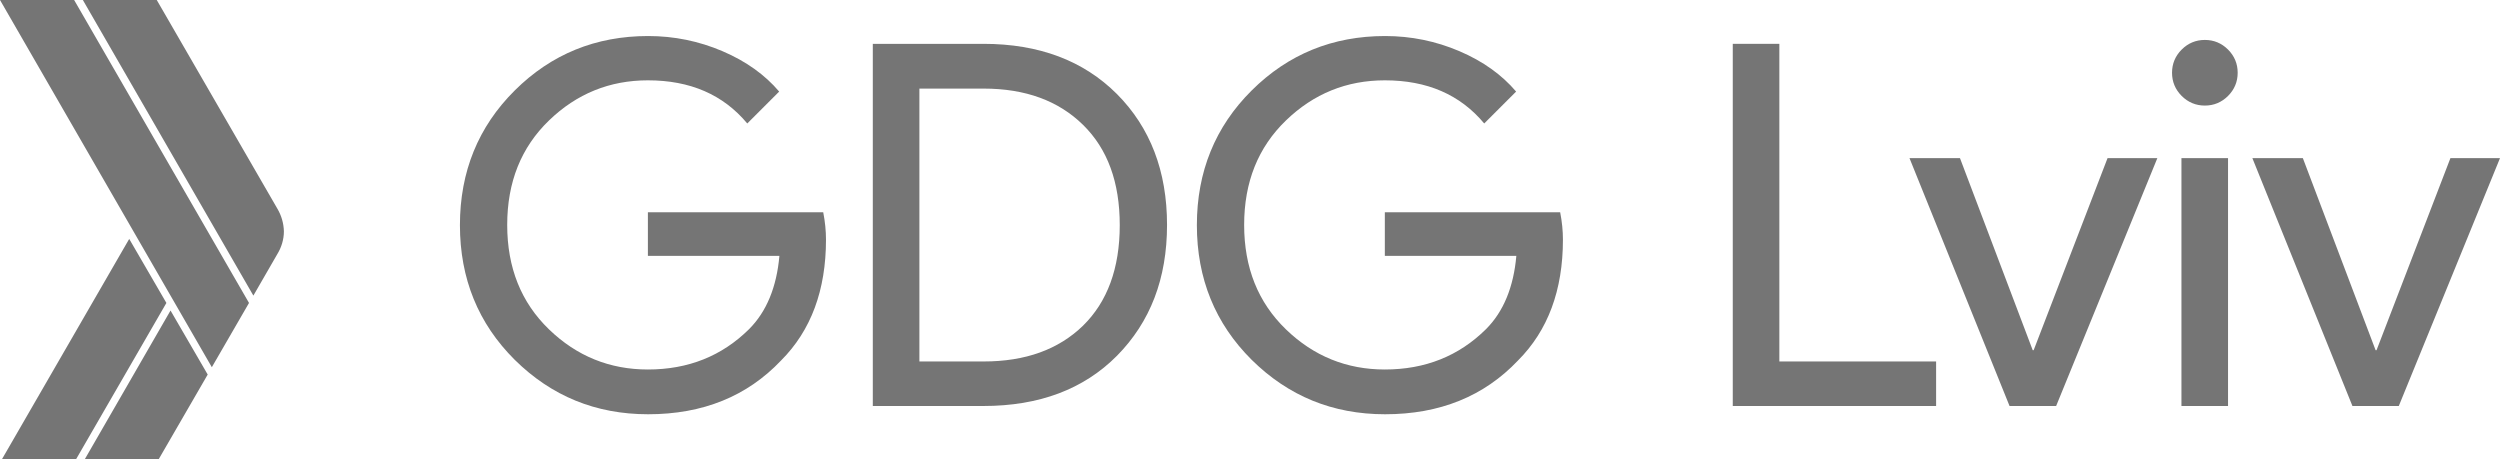
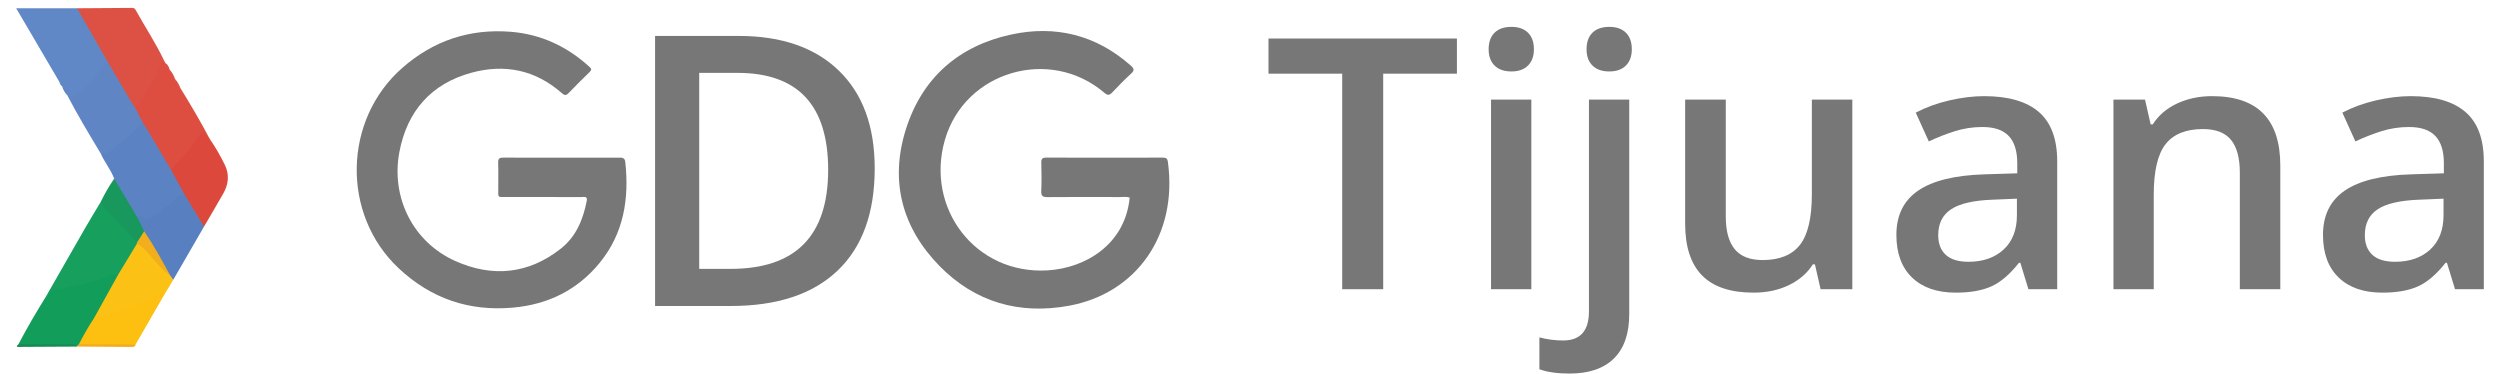
- <svg xmlns="http://www.w3.org/2000/svg" id="Layer_4" viewBox="95 151 1089.3 200">
-   <style>.st0{fill:#757575;}</style>
-   <g id="XMLID_6_">
-     <path id="XMLID_3_" class="st0" d="M454.9 255.4c0 22-6.5 39.6-19.6 52.7-14.8 15.6-34.1 23.4-57.9 23.4-22.8 0-42.1-7.9-58.1-23.7-15.9-15.8-23.9-35.4-23.9-58.7s8-42.9 23.9-58.7 35.3-23.7 58.1-23.7c11.3 0 22.1 2.2 32.4 6.6 10.3 4.4 18.5 10.3 24.7 17.6l-13.9 13.9c-10.5-12.6-24.9-18.8-43.3-18.8-16.6 0-31 5.8-43.1 17.5-12.1 11.7-18.2 26.8-18.2 45.5s6.1 33.8 18.2 45.5c12.1 11.7 26.5 17.5 43.1 17.5 17.6 0 32.3-5.9 44.1-17.6 7.6-7.6 12-18.3 13.2-31.9h-57.3v-19h76.4c.8 4.1 1.2 8.1 1.2 11.9z" />
-     <path id="XMLID_20_" class="st0" d="M475.3 327.9V170.1h48.2c24.2 0 43.6 7.3 58.2 21.9 14.5 14.6 21.8 33.6 21.8 57s-7.3 42.3-21.8 57c-14.5 14.6-33.9 21.9-58.2 21.9h-48.2zm20.3-19.4h28c18.2 0 32.6-5.2 43.3-15.6 10.6-10.4 16-25 16-43.8 0-18.7-5.3-33.2-16-43.7s-25.1-15.8-43.3-15.8h-28v118.9z" />
-     <path id="XMLID_23_" class="st0" d="M776 255.4c0 22-6.5 39.6-19.6 52.7-14.8 15.6-34.1 23.4-57.9 23.4-22.8 0-42.1-7.9-58.1-23.7-15.9-15.8-23.9-35.4-23.9-58.7s8-42.9 23.9-58.7 35.3-23.7 58.1-23.7c11.3 0 22.1 2.2 32.4 6.6 10.3 4.4 18.5 10.3 24.7 17.6l-13.9 13.9c-10.5-12.6-24.9-18.8-43.3-18.8-16.6 0-31 5.8-43.1 17.5s-18.2 26.8-18.2 45.5 6.1 33.8 18.2 45.5 26.5 17.5 43.1 17.5c17.6 0 32.3-5.9 44.1-17.6 7.6-7.6 12-18.3 13.2-31.9h-57.3v-19h76.4c.8 4.1 1.2 8.1 1.2 11.9z" />
-     <path id="XMLID_25_" class="st0" d="M850 327.9V170.1h20.3v138.4h68.3v19.4H850z" />
-     <path id="XMLID_27_" class="st0" d="M970.6 327.9l-43.6-108h22l31.7 83.7h.4l32.2-83.7h21.7l-44.1 108h-20.3z" />
-     <path id="XMLID_29_" class="st0" d="M1065.8 192.8c-2.8 2.8-6.2 4.2-10.1 4.2-3.9 0-7.3-1.4-10.1-4.2-2.8-2.8-4.2-6.2-4.2-10.1 0-3.9 1.4-7.3 4.2-10.1 2.8-2.8 6.2-4.2 10.1-4.2 3.9 0 7.3 1.4 10.1 4.2 2.8 2.8 4.2 6.2 4.2 10.1 0 3.9-1.4 7.3-4.2 10.1zm0 135.1h-20.3v-108h20.3v108z" />
-     <path id="XMLID_32_" class="st0" d="M1120 327.9l-43.6-108h22l31.7 83.7h.4l32.2-83.7h21.6l-44.1 108H1120z" />
+ <svg xmlns="http://www.w3.org/2000/svg" version="1.1" id="Layer_1" x="0px" y="0px" width="870px" height="130px" viewBox="0 0 870 130" enable-background="new 0 0 870 130" xml:space="preserve">
+   <g>
+     <g>
+       <path fill-rule="evenodd" clip-rule="evenodd" fill="#777777" d="M195.263,54.871c6.685,0,13.37,0.012,20.055-0.01    c1.138-0.004,2.106-0.049,2.277,1.51c1.412,12.84-0.547,24.9-8.945,35.139c-7.719,9.412-17.878,14.426-30.042,15.533    c-15.356,1.398-28.604-3.145-39.84-13.658c-20.059-18.77-19.38-51.775,1.327-69.844c10.831-9.451,23.388-13.602,37.602-12.484    c10.514,0.826,19.658,5.09,27.453,12.225c0.75,0.687,0.747,1.099,0.028,1.796c-2.482,2.407-4.938,4.842-7.332,7.336    c-0.838,0.873-1.415,0.803-2.27,0.047c-9.214-8.146-19.938-10.327-31.578-7.136c-14.009,3.841-22.342,13.437-25.004,27.533    c-3.02,15.98,4.806,31.451,19.512,38.002c12.787,5.693,25.291,4.602,36.611-4.295c5.384-4.23,7.771-10.113,9.063-16.602    c0.363-1.828-0.904-1.387-1.793-1.389c-8.683-0.02-17.366,0-26.049-0.018c-3.392-0.008-2.907,0.395-2.938-2.932    c-0.028-2.996,0.068-5.996-0.038-8.988c-0.051-1.459,0.458-1.807,1.844-1.795C181.892,54.908,188.577,54.871,195.263,54.871z" />
+       <path fill-rule="evenodd" clip-rule="evenodd" fill="#777777" d="M393.131,68.785c-1.11-0.434-2.274-0.209-3.408-0.211    c-8.376-0.023-16.752-0.055-25.128,0.023c-1.644,0.014-2.325-0.307-2.242-2.129c0.153-3.297,0.094-6.605,0.02-9.908    c-0.03-1.303,0.391-1.717,1.704-1.713c13.524,0.039,27.048,0.035,40.572,0.004c1.123-0.004,1.609,0.281,1.773,1.473    c3.518,25.641-11.125,45.764-34.301,50.055c-17.321,3.205-32.764-1.158-45.169-13.816c-13.123-13.389-17.348-29.65-11.714-47.541    c5.632-17.885,18.34-29.058,36.661-33.01c15.456-3.333,29.541,0.148,41.589,10.791c1.16,1.026,1.408,1.663,0.137,2.82    c-2.271,2.067-4.418,4.275-6.53,6.508c-0.965,1.022-1.573,1.181-2.774,0.157c-18.977-16.169-48.553-7.474-55.472,16.299    c-6.938,23.834,10.587,47.041,35.771,45.498C377.688,93.285,391.523,85.143,393.131,68.785z" />
+       <path fill-rule="evenodd" clip-rule="evenodd" fill="#6188C6" d="M20.714,28.583C15.724,20.079,10.733,11.575,5.63,2.879    c7.282,0,14.228,0,21.174,0c1.068,0.328,1.463,1.286,1.939,2.135c2.644,4.713,5.399,9.362,8.081,14.054    c0.448,0.783,1.065,1.523,0.714,2.534c-2.337,2.903-4.193,6.183-6.957,8.758c-1.234,1.15-2.575,2.145-3.898,3.175    c-1.231,0.958-2.312,1.043-3.254-0.361l0.026,0.025c-0.631-1.08-0.925-2.354-1.879-3.248l0.021,0.028    C21.33,29.497,21.286,28.873,20.714,28.583z" />
+       <path fill-rule="evenodd" clip-rule="evenodd" fill="#DC5144" d="M37.491,21.556C33.929,15.33,30.367,9.104,26.804,2.879    c6.353-0.042,12.705-0.083,19.057-0.133c0.568-0.004,0.991,0.096,1.307,0.666c3.286,5.933,7.066,11.586,9.967,17.735    c-2.461,4.843-4.33,10.005-7.741,14.335c-0.655,0.832-1.099,1.887-2.33,2.061c-0.782-0.063-1.203-0.604-1.556-1.207    c-2.577-4.415-5.122-8.847-7.687-13.268C37.551,22.603,37.311,22.123,37.491,21.556z" />
+       <path fill-rule="evenodd" clip-rule="evenodd" fill="#5B82C2" d="M39.735,62.166c-1.167-3.129-3.356-5.713-4.687-8.754    c1.567-0.961,3.387-1.416,4.832-2.664c2.758-2.383,5.769-4.48,8.109-7.326c0.5-0.609,1.064-1.107,1.948-0.898    c0.794,0.309,1.067,1.061,1.451,1.717c2.831,4.838,5.644,9.686,8.436,14.545c1.3,2.893,3.577,5.271,4.441,8.396    c-3.804,3.377-7.663,6.686-12.004,9.377c-0.798,0.494-1.54,0.594-2.284-0.094c-0.635-0.584-1.379-0.555-2.146-0.309    c-1.59-0.867-1.966-2.623-2.858-3.988c-1.661-2.539-3.032-5.26-4.58-7.875C40.004,63.637,39.606,62.982,39.735,62.166z" />
+       <path fill-rule="evenodd" clip-rule="evenodd" fill="#DD4E41" d="M59.442,58.979c-2.764-4.684-5.522-9.371-8.294-14.049    c-0.427-0.721-0.91-1.41-1.367-2.113c-1.539-1.523-2.965-3.107-2.88-5.484c3.398-3.383,5.64-7.496,7.529-11.84    c0.686-1.576,0.95-3.429,2.705-4.345c0.17,0.301,0.34,0.604,0.51,0.905c0.575,0.704,0.75,1.661,1.443,2.29l-0.025-0.03    c0.687,1.049,0.969,2.334,1.89,3.248l-0.031-0.036c0.674,1.068,0.928,2.385,1.933,3.257c3.548,5.746,6.979,11.559,10.118,17.541    c-0.286,0.193-0.579,0.166-0.838-0.029c-1.977-1.486-2.004-1.508-3.37,0.527c-2.294,3.42-5.091,6.422-7.802,9.496    C60.578,58.754,60.186,59.305,59.442,58.979z" />
+       <path fill-rule="evenodd" clip-rule="evenodd" fill="#129D5A" d="M6.412,119.803c2.984-5.662,6.205-11.189,9.584-16.625    c0.656-0.367,0.841-1.074,1.122-1.676c0.396-0.852,0.966-1.213,1.914-1.357c6.508-0.988,12.875-2.564,19.075-4.799    c0.983-0.355,2.027-0.848,2.997,0.09c0.089,1.787-0.925,3.189-1.731,4.623c-2.022,3.596-4.113,7.152-6.118,10.76    c-1.984,3.018-3.542,6.289-5.553,9.295c-0.464,0.322-0.971,0.318-1.495,0.199c-5.727-0.072-11.452,0-17.175-0.045    C8.146,120.26,7.181,120.533,6.412,119.803z" />
+       <path fill-rule="evenodd" clip-rule="evenodd" fill="#179F5D" d="M41.042,95.717c-1.373-0.82-2.468,0.199-3.645,0.576    c-6.14,1.971-12.315,3.797-18.761,4.449c-0.671,0.068-0.919,0.322-1.191,0.801c-0.365,0.643-0.527,1.48-1.449,1.635    c4.528-7.914,9.042-15.838,13.593-23.74c1.756-3.049,3.599-6.047,5.402-9.068c2.868,2.729,5.777,5.438,8.27,8.514    c1.485,1.832,3.615,3.107,4.595,5.363c0.039,0.225,0.042,0.451,0.018,0.678c-1.551,3.738-3.862,7.051-5.912,10.514    C41.78,95.742,41.477,96.049,41.042,95.717z" />
+       <path fill-rule="evenodd" clip-rule="evenodd" fill="#5F85C4" d="M46.901,37.332c0.96,1.828,1.92,3.656,2.88,5.484    c-0.48,0.023-0.869,0.199-1.175,0.598c-3.056,3.98-7.142,6.77-11.131,9.684c-0.857,0.629-1.624,0.219-2.428,0.314    c-4.003-6.672-8.037-13.326-11.62-20.238c1.028,0.883,1.925,0.68,3.001-0.086c3.794-2.7,6.757-6.141,9.245-10.022    c0.464-0.725,0.789-1.508,1.816-1.51c2.719,4.623,5.435,9.247,8.163,13.866C46.04,36.076,46.484,36.695,46.901,37.332z" />
+       <path fill-rule="evenodd" clip-rule="evenodd" fill="#DC493C" d="M59.442,58.979c3.116-3.193,6.144-6.461,8.637-10.186    c0.379-0.566,0.753-1.141,1.184-1.668c0.913-1.121,1.845-2.037,2.611,0.135c0.185,0.523,0.522,0.926,1.099,1.063    c2.011,2.871,3.735,5.92,5.272,9.057c1.624,3.313,1.307,6.678-0.481,9.85c-2.204,3.916-4.51,7.77-6.772,11.648    c-0.846,0.088-1.206-0.529-1.545-1.113c-1.671-2.879-3.2-5.844-5.139-8.564c-0.404-0.566-0.649-1.205-0.331-1.92    C62.466,64.514,60.954,61.746,59.442,58.979z" />
+       <path fill-rule="evenodd" clip-rule="evenodd" fill="#5880C0" d="M63.977,67.279c2.338,3.867,4.676,7.732,7.014,11.596    c-3.563,6.164-7.126,12.324-10.689,18.484c-0.869-0.16-1.167-0.934-1.643-1.52c-2.876-5.055-5.806-10.078-8.763-15.086    c-0.681-1.584-2.254-2.816-1.923-4.805c0.54-1.695,1.686-0.627,2.067-0.174c0.824,0.977,1.425,0.715,2.244,0.156    c3.078-2.1,6.143-4.217,8.801-6.846C61.93,68.252,63.01,67.875,63.977,67.279z" />
+       <path fill-rule="evenodd" clip-rule="evenodd" fill="#FCC115" d="M59.17,95.787c0.377,0.523,0.754,1.049,1.131,1.572    c-1.019,1.688-2.037,3.377-3.055,5.064c-6.906,2.742-13.581,6.076-20.763,8.105c-1.215,0.342-2.447,1.1-3.7,0.07    c2.752-4.961,5.505-9.92,8.258-14.881c2.208-3.65,4.416-7.301,6.625-10.951c1.236-0.52,1.792,0.52,2.434,1.158    C53.265,89.082,56.154,92.494,59.17,95.787z" />
+       <path fill-rule="evenodd" clip-rule="evenodd" fill="#FDC010" d="M32.784,110.6c4.635-0.475,8.813-2.449,13.086-4.074    c2.857-1.086,5.603-2.461,8.403-3.699c0.949-0.42,1.887-0.975,2.974-0.402c-3.351,5.814-6.702,11.629-10.053,17.441    c-0.402,0.236-0.83,0.391-1.3,0.393c-5.729,0.037-11.458,0.039-17.187-0.004c-0.466-0.002-0.913-0.1-1.23-0.494    C29.082,116.613,30.844,113.555,32.784,110.6z" />
+       <path fill-rule="evenodd" clip-rule="evenodd" fill="#19985D" d="M47.973,75.949c0.734,1.51,1.469,3.02,2.203,4.533    c-0.216,1.73-0.845,3.199-2.556,3.971c-3.483-3.834-6.865-7.762-10.628-11.334c-0.842-0.797-1.573-1.658-2-2.75    c1.378-2.852,2.961-5.584,4.743-8.203C42.481,66.76,45.227,71.354,47.973,75.949z" />
+       <path fill-rule="evenodd" clip-rule="evenodd" fill="#168A54" d="M6.412,119.803c5.954,0.008,11.908-0.002,17.861,0.033    c0.869,0.006,1.863-0.348,2.548,0.566l0.087,0.207c-6.657,0.045-13.315,0.096-19.972,0.117    C6.408,120.727,5.097,120.951,6.412,119.803z" />
+       <path fill-rule="evenodd" clip-rule="evenodd" fill="#F3AC1D" d="M26.908,120.609c0,0-0.088-0.207-0.087-0.207    c0.218-0.215,0.437-0.428,0.654-0.643c6.572,0.037,13.145,0.07,19.717,0.105c-0.128,0.783-0.676,0.883-1.343,0.877    C39.536,120.689,33.222,120.652,26.908,120.609z" />
+       <path fill-rule="evenodd" clip-rule="evenodd" fill="#DC5144" d="M60.953,27.561c-1.296-0.695-1.606-1.964-1.89-3.248    C59.983,25.227,60.519,26.364,60.953,27.561z" />
+       <path fill-rule="evenodd" clip-rule="evenodd" fill="#DC5144" d="M62.855,30.781c-1.379-0.649-1.659-1.951-1.933-3.256    C61.819,28.461,62.376,29.598,62.855,30.781z" />
+       <path fill-rule="evenodd" clip-rule="evenodd" fill="#5F85C4" d="M21.576,29.951c1.333,0.674,1.642,1.939,1.879,3.248    C22.524,32.293,21.967,31.17,21.576,29.951z" />
+       <path fill-rule="evenodd" clip-rule="evenodd" fill="#DC5144" d="M59.088,24.342c-1.021-0.423-1.268-1.334-1.443-2.29    C58.539,22.556,58.803,23.456,59.088,24.342z" />
+       <path fill-rule="evenodd" clip-rule="evenodd" fill="#5F85C4" d="M20.714,28.583c0.99,0.025,0.867,0.755,0.883,1.396    C21.061,29.667,20.831,29.16,20.714,28.583z" />
+       <path fill-rule="evenodd" clip-rule="evenodd" fill="#F1AE1D" d="M47.62,84.453c0.852-1.322,1.705-2.648,2.556-3.971    c3.345,4.896,6.183,10.092,8.994,15.305c-2.435-1.639-4.288-3.865-6.205-6.039c-1.606-1.822-3.093-3.791-5.3-4.98    C47.638,84.666,47.623,84.561,47.62,84.453z" />
+     </g>
+     <g>
+       <path fill="#777777" d="M481.352,100.645H467.09V25.641h-25.658V13.408h65.576v12.232h-25.656V100.645z" />
+       <path fill="#777777" d="M518.047,17.167c0-2.506,0.688-4.435,2.059-5.788c1.373-1.352,3.332-2.029,5.879-2.029    c2.465,0,4.385,0.677,5.758,2.029c1.371,1.353,2.059,3.282,2.059,5.788c0,2.387-0.688,4.266-2.059,5.639    c-1.373,1.373-3.293,2.059-5.758,2.059c-2.547,0-4.506-0.686-5.879-2.059C518.734,21.434,518.047,19.554,518.047,17.167z     M532.906,100.645h-14.023V34.65h14.023V100.645z" />
+       <path fill="#777777" d="M546.211,130c-4.217,0-7.717-0.498-10.502-1.49v-11.098c2.705,0.715,5.471,1.072,8.295,1.072    c5.967,0,8.951-3.379,8.951-10.143V34.65h14.021v74.646c0,6.803-1.781,11.951-5.34,15.453C558.076,128.25,552.934,130,546.211,130    z M552.119,17.167c0-2.506,0.686-4.435,2.059-5.788c1.371-1.352,3.33-2.029,5.877-2.029c2.467,0,4.385,0.677,5.758,2.029    c1.373,1.353,2.059,3.282,2.059,5.788c0,2.387-0.686,4.266-2.059,5.639s-3.291,2.059-5.758,2.059    c-2.547,0-4.506-0.686-5.877-2.059C552.805,21.434,552.119,19.554,552.119,17.167z" />
+       <path fill="#777777" d="M633.566,100.645l-1.969-8.652h-0.715c-1.949,3.063-4.725,5.469-8.324,7.221    c-3.602,1.75-7.709,2.625-12.322,2.625c-7.996,0-13.963-1.988-17.9-5.969c-3.938-3.977-5.906-10.002-5.906-18.078V34.65h14.141    v40.693c0,5.053,1.033,8.842,3.104,11.369c2.066,2.525,5.311,3.787,9.725,3.787c5.887,0,10.215-1.76,12.979-5.279    c2.766-3.521,4.148-9.418,4.148-17.693V34.65h14.08v65.994H633.566z" />
+       <path fill="#777777" d="M705.887,100.645l-2.805-9.189h-0.479c-3.182,4.02-6.383,6.752-9.605,8.205    c-3.223,1.451-7.359,2.178-12.412,2.178c-6.484,0-11.545-1.75-15.186-5.25c-3.639-3.502-5.459-8.453-5.459-14.857    c0-6.803,2.525-11.936,7.578-15.396c5.051-3.461,12.748-5.35,23.092-5.668l11.396-0.357v-3.521c0-4.215-0.984-7.369-2.953-9.457    s-5.023-3.133-9.16-3.133c-3.381,0-6.623,0.498-9.725,1.492c-3.104,0.994-6.088,2.168-8.951,3.52l-4.535-10.023    c3.58-1.869,7.498-3.291,11.756-4.266c4.256-0.975,8.273-1.463,12.053-1.463c8.393,0,14.729,1.83,19.004,5.49    c4.277,3.66,6.414,9.408,6.414,17.244v44.453H705.887z M685.002,91.098c5.092,0,9.18-1.422,12.262-4.268    c3.084-2.842,4.625-6.832,4.625-11.963v-5.729l-8.473,0.357c-6.605,0.24-11.408,1.344-14.41,3.313    c-3.004,1.969-4.506,4.982-4.506,9.039c0,2.945,0.875,5.223,2.625,6.834C678.877,90.293,681.502,91.098,685.002,91.098z" />
+       <path fill="#777777" d="M793.541,100.645h-14.082V60.07c0-5.092-1.025-8.891-3.074-11.396c-2.047-2.508-5.301-3.76-9.754-3.76    c-5.928,0-10.264,1.75-13.008,5.25c-2.746,3.502-4.117,9.369-4.117,17.604v32.877h-14.023V34.65h10.979l1.971,8.652h0.715    c1.99-3.143,4.813-5.568,8.475-7.279c3.658-1.71,7.715-2.566,12.172-2.566c15.832,0,23.748,8.055,23.748,24.166V100.645z" />
+       <path fill="#777777" d="M854.344,100.645l-2.805-9.189h-0.477c-3.184,4.02-6.385,6.752-9.607,8.205    c-3.223,1.451-7.359,2.178-12.41,2.178c-6.484,0-11.547-1.75-15.186-5.25c-3.641-3.502-5.461-8.453-5.461-14.857    c0-6.803,2.525-11.936,7.578-15.396c5.051-3.461,12.75-5.35,23.092-5.668l11.398-0.357v-3.521c0-4.215-0.984-7.369-2.955-9.457    c-1.969-2.088-5.021-3.133-9.158-3.133c-3.383,0-6.625,0.498-9.727,1.492c-3.104,0.994-6.086,2.168-8.951,3.52l-4.533-10.023    c3.58-1.869,7.496-3.291,11.754-4.266c4.256-0.975,8.273-1.463,12.053-1.463c8.393,0,14.729,1.83,19.006,5.49    c4.275,3.66,6.414,9.408,6.414,17.244v44.453H854.344z M833.461,91.098c5.09,0,9.178-1.422,12.26-4.268    c3.084-2.842,4.625-6.832,4.625-11.963v-5.729l-8.473,0.357c-6.604,0.24-11.406,1.344-14.41,3.313s-4.504,4.982-4.504,9.039    c0,2.945,0.873,5.223,2.625,6.834C827.334,90.293,829.959,91.098,833.461,91.098z" />
+     </g>
  </g>
-   <g id="XMLID_261_">
-     <path id="XMLID_259_" class="st0" d="M127.3 151H95l92.3 160 16.2-28-76.2-132z" />
-     <path id="XMLID_258_" class="st0" d="M215.9 242l-52.6-91h-32.2l74.3 128.8 10.5-18.2c1.7-2.8 2.8-6.2 2.8-9.8-.1-3.6-1.1-6.9-2.8-9.8z" />
-     <path id="XMLID_257_" class="st0" d="M151.3 255.1L95.9 351h32.3l39.3-68-16.2-27.9z" />
-     <path id="XMLID_256_" class="st0" d="M169.3 286.3L132 351h32.2l21.3-36.8-16.2-27.9z" />
+   <g>
+     <path fill="#777777" d="M304.399,58.596c0,15.514-4.307,27.373-12.921,35.58c-8.614,8.207-21.021,12.311-37.22,12.311h-26.292   V12.504h29.056c14.956,0,26.591,4.029,34.906,12.085C300.242,32.647,304.399,43.982,304.399,58.596z M288.2,59.109   c0-22.498-10.521-33.748-31.563-33.748H243.33v68.203h10.928C276.886,93.564,288.2,82.08,288.2,59.109z" />
  </g>
+   <g>
+ </g>
+   <g>
+ </g>
+   <g>
+ </g>
+   <g>
+ </g>
+   <g>
+ </g>
+   <g>
+ </g>
</svg>
